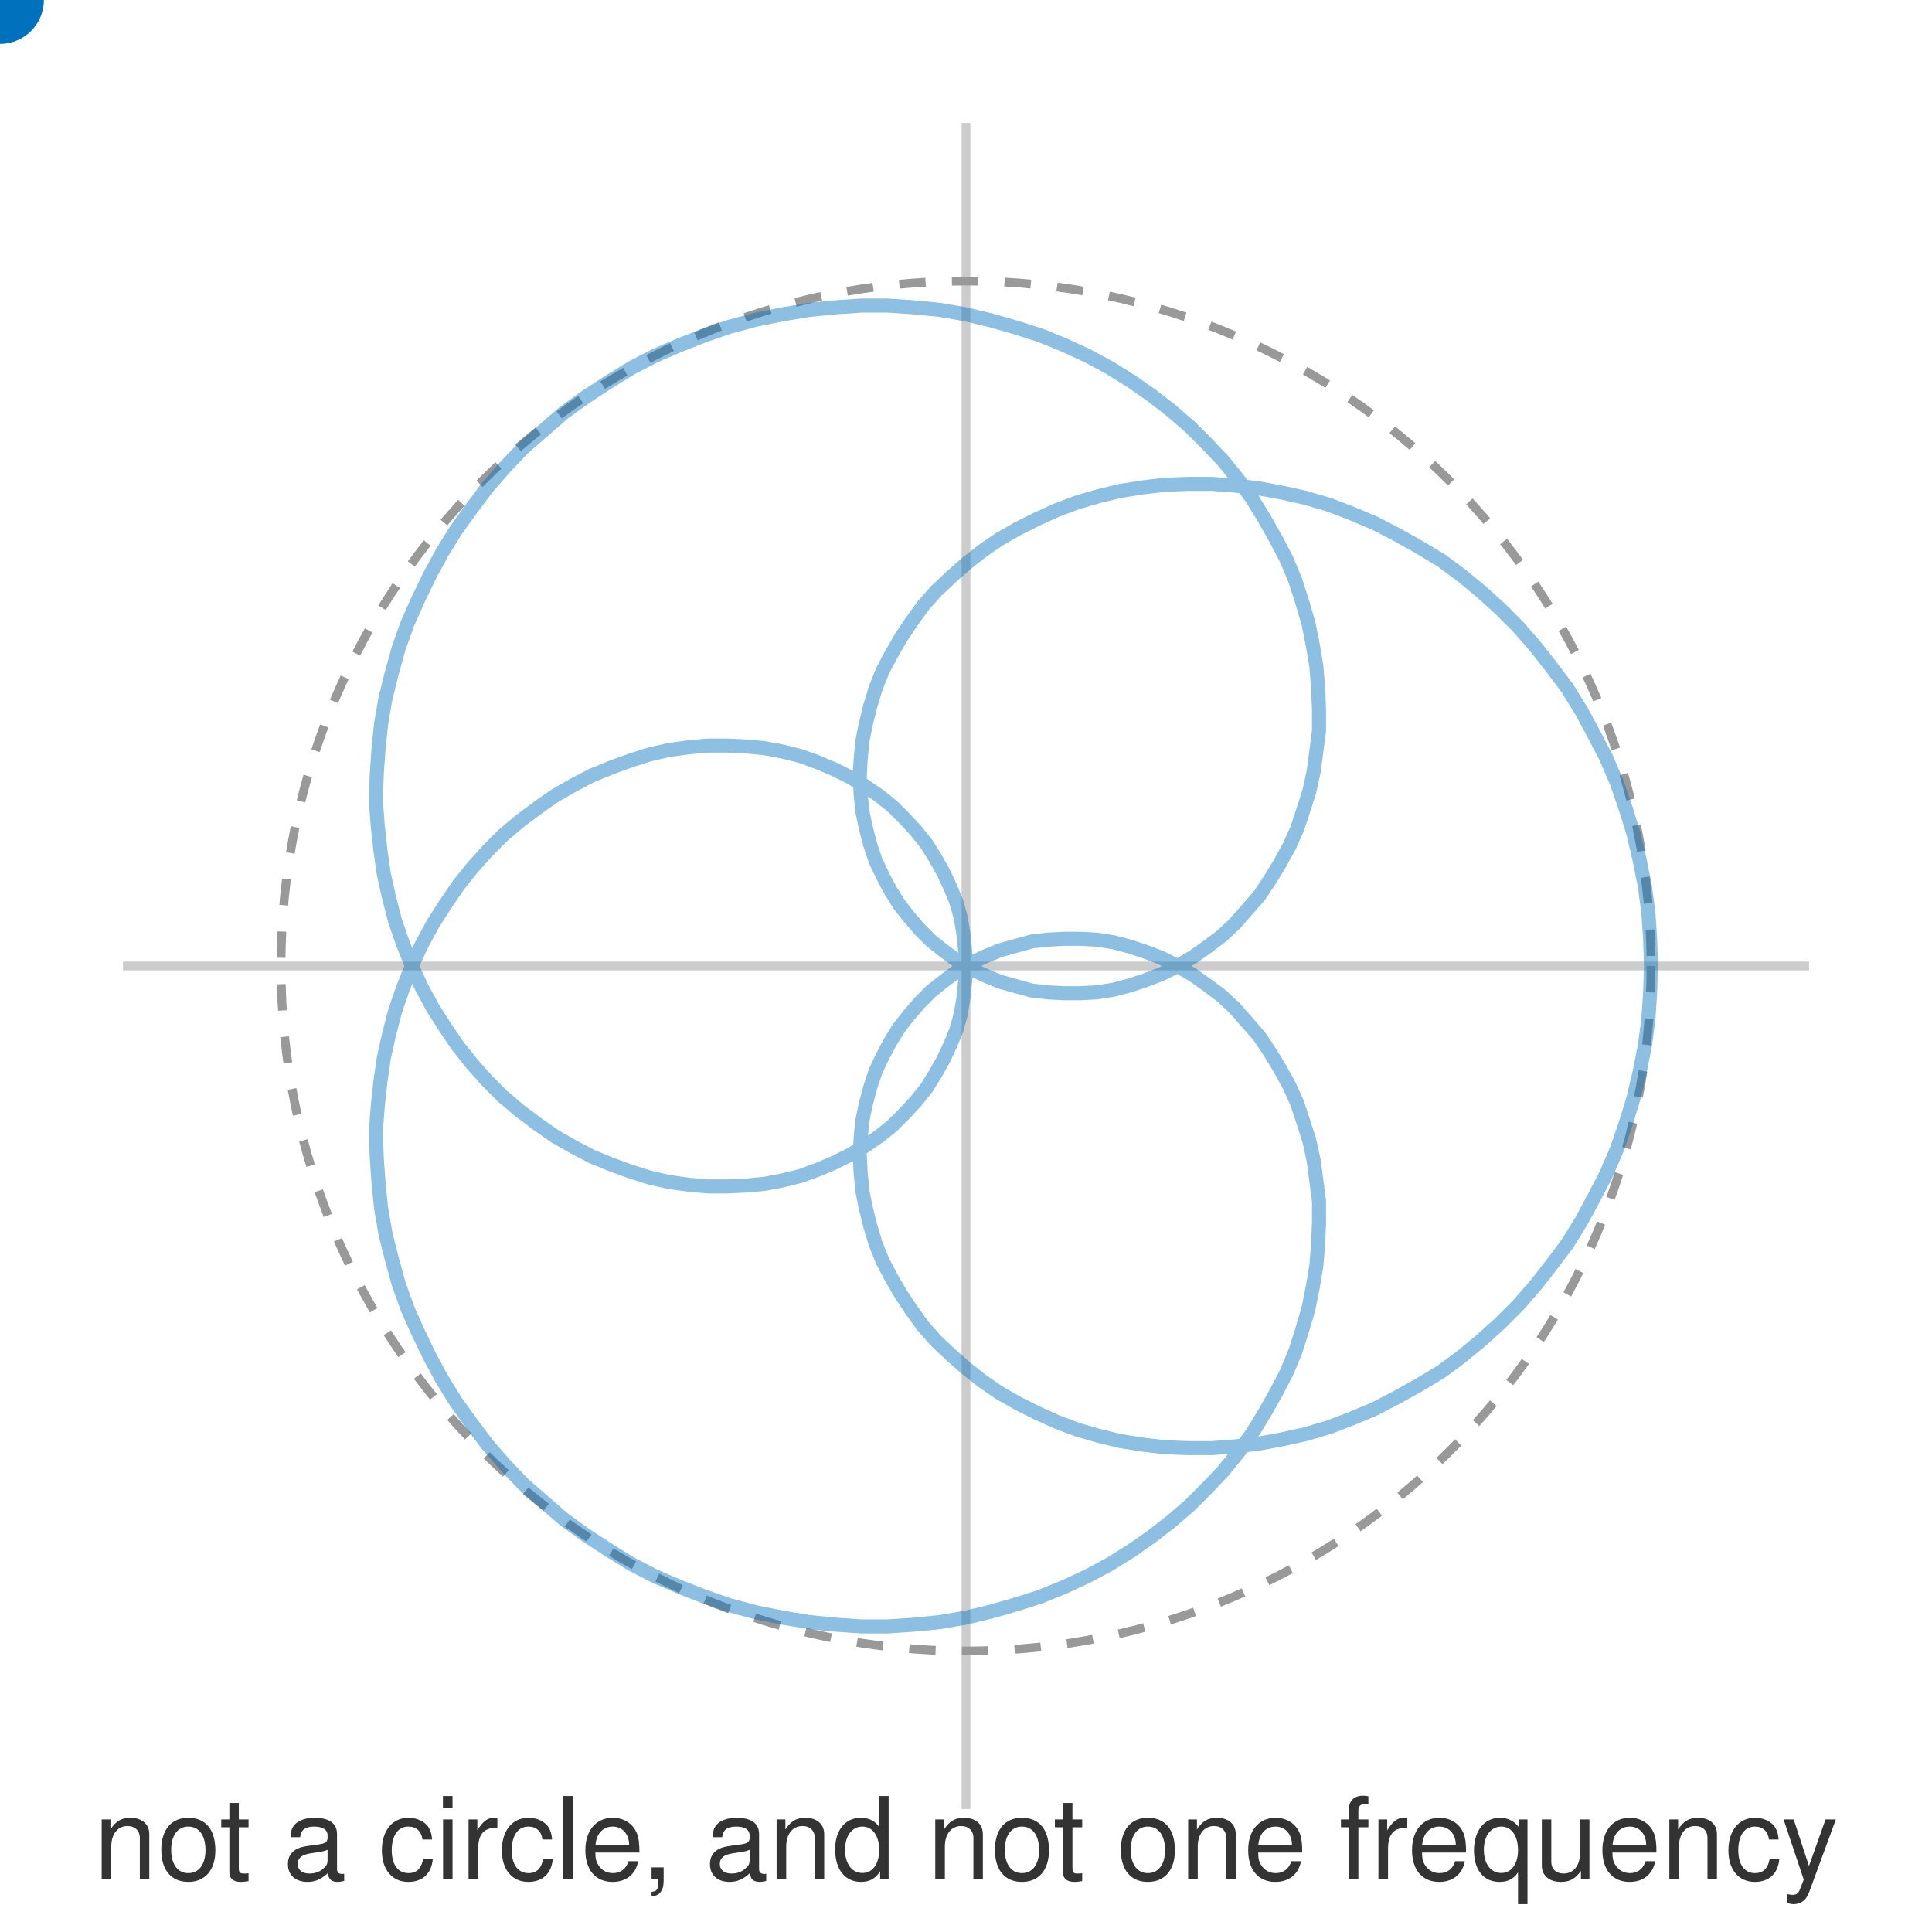
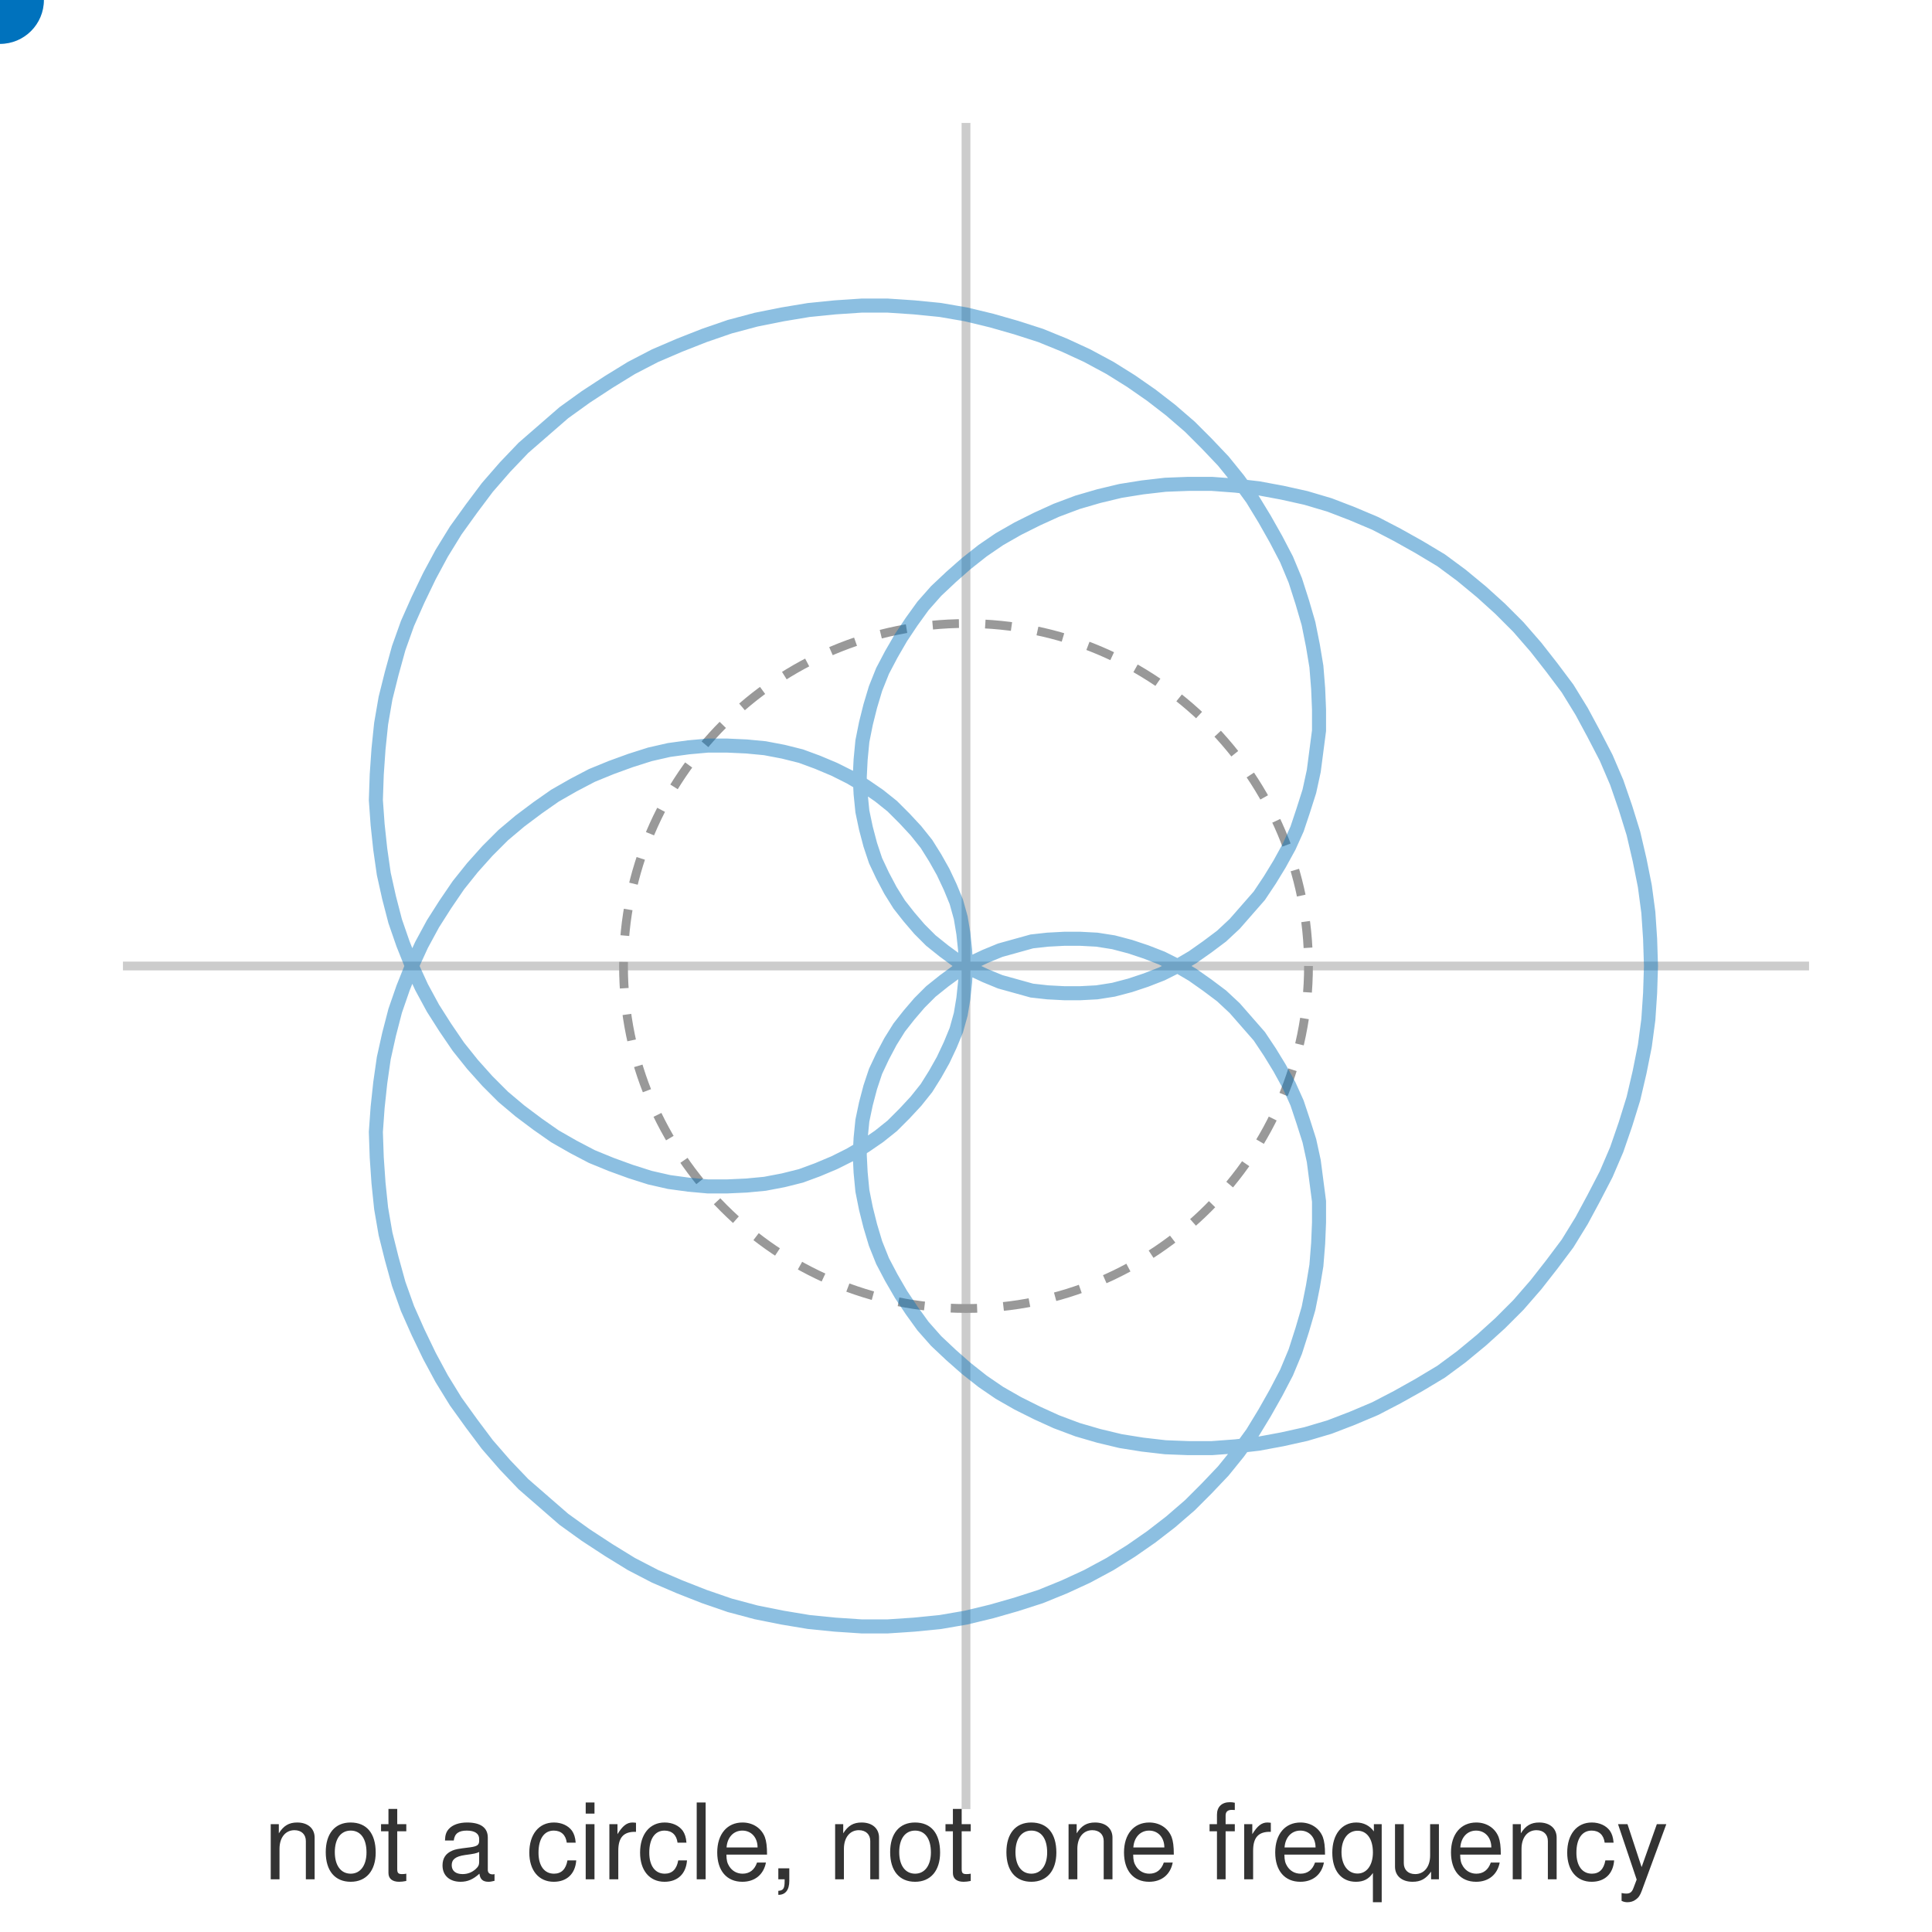
<svg xmlns="http://www.w3.org/2000/svg" viewBox="0 0 220 220" width="220" height="220" role="img" aria-label="non-linear system output">
  <style>
-     .lbl{font-family:Helvetica,Arial,sans-serif;font-size:13px;fill:#333;text-anchor:middle}
+     .lbl{font-family:Helvetica,Arial,sans-serif;font-size:12px;fill:#333;text-anchor:middle}
    .ax{stroke:#ccc;stroke-width:1}
  </style>
  <rect width="220" height="220" fill="#fff" />
  <line class="ax" x1="14" y1="110" x2="206" y2="110" />
  <line class="ax" x1="110" y1="14" x2="110" y2="206" />
-   <circle cx="110" cy="110" r="78" fill="none" stroke="#999999" stroke-dasharray="3 3" stroke-width="1" />
+   <circle cx="110" cy="110" r="39.0" fill="none" stroke="#999999" stroke-dasharray="3 3" stroke-width="1" />
  <path id="tr" d="M 110.0,110.0 L 109.9,108.2 L 109.7,106.3 L 109.4,104.5 L 108.9,102.7 L 108.2,101.0 L 107.4,99.3 L 106.5,97.7 L 105.5,96.1 L 104.3,94.6 L 103.0,93.2 L 101.6,91.8 L 100.1,90.6 L 98.5,89.5 L 96.8,88.5 L 95.0,87.6 L 93.1,86.8 L 91.2,86.1 L 89.2,85.6 L 87.1,85.2 L 85.0,85.0 L 82.8,84.9 L 80.6,84.9 L 78.4,85.1 L 76.2,85.4 L 74.0,85.9 L 71.8,86.6 L 69.6,87.4 L 67.4,88.3 L 65.3,89.4 L 63.2,90.6 L 61.2,92.0 L 59.2,93.5 L 57.3,95.1 L 55.5,96.9 L 53.8,98.8 L 52.2,100.8 L 50.7,103.0 L 49.3,105.2 L 48.0,107.6 L 46.9,110.0 L 45.9,112.5 L 45.0,115.1 L 44.3,117.8 L 43.7,120.5 L 43.3,123.3 L 43.0,126.1 L 42.8,128.9 L 42.9,131.8 L 43.1,134.7 L 43.4,137.6 L 43.9,140.5 L 44.6,143.3 L 45.4,146.2 L 46.4,149.0 L 47.6,151.7 L 48.9,154.4 L 50.3,157.0 L 51.9,159.6 L 53.7,162.1 L 55.5,164.5 L 57.5,166.8 L 59.6,169.0 L 61.9,171.0 L 64.2,173.0 L 66.7,174.8 L 69.3,176.5 L 71.9,178.1 L 74.6,179.5 L 77.4,180.7 L 80.2,181.8 L 83.1,182.8 L 86.1,183.6 L 89.1,184.2 L 92.1,184.7 L 95.1,185.0 L 98.1,185.2 L 101.1,185.2 L 104.1,185.0 L 107.1,184.7 L 110.0,184.2 L 112.9,183.5 L 115.7,182.7 L 118.5,181.8 L 121.2,180.7 L 123.8,179.5 L 126.4,178.1 L 128.8,176.6 L 131.1,175.0 L 133.3,173.3 L 135.5,171.4 L 137.4,169.5 L 139.3,167.5 L 141.0,165.4 L 142.6,163.2 L 144.0,160.9 L 145.3,158.6 L 146.5,156.3 L 147.5,153.9 L 148.3,151.4 L 149.0,149.0 L 149.5,146.5 L 149.9,144.1 L 150.1,141.6 L 150.2,139.2 L 150.2,136.8 L 149.9,134.5 L 149.6,132.2 L 149.1,129.9 L 148.4,127.7 L 147.7,125.6 L 146.8,123.6 L 145.7,121.6 L 144.6,119.8 L 143.4,118.0 L 142.0,116.4 L 140.6,114.8 L 139.1,113.4 L 137.5,112.2 L 135.8,111.0 L 134.1,110.0 L 132.3,109.1 L 130.5,108.4 L 128.7,107.8 L 126.8,107.3 L 124.9,107.0 L 123.0,106.9 L 121.2,106.9 L 119.3,107.0 L 117.5,107.2 L 115.7,107.7 L 113.9,108.2 L 112.2,108.9 L 110.5,109.7 L 109.0,110.6 L 107.5,111.7 L 106.0,112.9 L 104.7,114.2 L 103.5,115.6 L 102.4,117.0 L 101.4,118.6 L 100.5,120.3 L 99.7,122.0 L 99.1,123.8 L 98.6,125.7 L 98.2,127.6 L 98.0,129.6 L 97.9,131.5 L 98.0,133.5 L 98.2,135.6 L 98.6,137.6 L 99.1,139.6 L 99.7,141.6 L 100.5,143.6 L 101.5,145.5 L 102.6,147.4 L 103.8,149.2 L 105.1,151.0 L 106.6,152.7 L 108.3,154.3 L 110.0,155.8 L 111.9,157.3 L 113.8,158.6 L 115.9,159.8 L 118.1,160.9 L 120.3,161.9 L 122.7,162.8 L 125.1,163.5 L 127.6,164.1 L 130.1,164.5 L 132.7,164.8 L 135.3,164.9 L 138.0,164.9 L 140.7,164.7 L 143.3,164.4 L 146.0,163.9 L 148.7,163.3 L 151.4,162.5 L 154.0,161.5 L 156.6,160.4 L 159.1,159.1 L 161.6,157.7 L 164.1,156.2 L 166.4,154.5 L 168.7,152.6 L 170.8,150.7 L 172.9,148.6 L 174.9,146.3 L 176.7,144.0 L 178.5,141.6 L 180.1,139.0 L 181.5,136.4 L 182.9,133.7 L 184.1,130.9 L 185.1,128.0 L 186.0,125.1 L 186.7,122.1 L 187.3,119.1 L 187.7,116.1 L 187.9,113.1 L 188.0,110.0 L 187.9,106.9 L 187.7,103.9 L 187.3,100.9 L 186.7,97.9 L 186.0,94.9 L 185.1,92.0 L 184.1,89.1 L 182.9,86.3 L 181.5,83.6 L 180.1,81.0 L 178.5,78.4 L 176.7,76.0 L 174.9,73.7 L 172.9,71.4 L 170.8,69.3 L 168.7,67.4 L 166.4,65.5 L 164.1,63.8 L 161.6,62.3 L 159.1,60.9 L 156.6,59.6 L 154.0,58.5 L 151.4,57.5 L 148.7,56.7 L 146.0,56.1 L 143.3,55.6 L 140.7,55.3 L 138.0,55.1 L 135.3,55.1 L 132.7,55.2 L 130.1,55.5 L 127.6,55.9 L 125.1,56.5 L 122.7,57.2 L 120.3,58.1 L 118.1,59.1 L 115.9,60.2 L 113.8,61.4 L 111.9,62.7 L 110.0,64.2 L 108.3,65.7 L 106.6,67.3 L 105.1,69.0 L 103.8,70.8 L 102.6,72.6 L 101.5,74.5 L 100.5,76.4 L 99.7,78.4 L 99.1,80.4 L 98.6,82.4 L 98.2,84.4 L 98.0,86.5 L 97.9,88.5 L 98.0,90.4 L 98.2,92.4 L 98.6,94.3 L 99.1,96.2 L 99.7,98.0 L 100.5,99.7 L 101.4,101.4 L 102.4,103.0 L 103.5,104.4 L 104.7,105.8 L 106.0,107.1 L 107.5,108.3 L 109.0,109.4 L 110.5,110.3 L 112.2,111.1 L 113.9,111.8 L 115.7,112.3 L 117.5,112.8 L 119.3,113.0 L 121.2,113.1 L 123.0,113.1 L 124.9,113.0 L 126.8,112.7 L 128.7,112.2 L 130.5,111.6 L 132.3,110.9 L 134.1,110.0 L 135.8,109.0 L 137.5,107.8 L 139.1,106.6 L 140.6,105.2 L 142.0,103.6 L 143.4,102.0 L 144.6,100.2 L 145.7,98.4 L 146.8,96.4 L 147.7,94.4 L 148.4,92.3 L 149.1,90.1 L 149.6,87.8 L 149.9,85.5 L 150.2,83.2 L 150.2,80.8 L 150.1,78.4 L 149.9,75.9 L 149.5,73.5 L 149.0,71.0 L 148.3,68.6 L 147.5,66.1 L 146.5,63.7 L 145.3,61.4 L 144.0,59.1 L 142.6,56.8 L 141.0,54.6 L 139.3,52.5 L 137.4,50.5 L 135.5,48.6 L 133.3,46.7 L 131.1,45.0 L 128.8,43.4 L 126.4,41.9 L 123.8,40.5 L 121.2,39.3 L 118.5,38.2 L 115.7,37.3 L 112.9,36.5 L 110.0,35.8 L 107.1,35.3 L 104.1,35.0 L 101.1,34.8 L 98.1,34.8 L 95.1,35.0 L 92.1,35.3 L 89.1,35.8 L 86.1,36.4 L 83.1,37.2 L 80.2,38.2 L 77.4,39.3 L 74.6,40.5 L 71.9,41.9 L 69.3,43.5 L 66.7,45.2 L 64.2,47.0 L 61.9,49.0 L 59.6,51.0 L 57.5,53.2 L 55.5,55.5 L 53.7,57.9 L 51.9,60.4 L 50.3,63.0 L 48.9,65.6 L 47.6,68.3 L 46.4,71.0 L 45.4,73.8 L 44.6,76.7 L 43.9,79.5 L 43.4,82.4 L 43.1,85.3 L 42.9,88.2 L 42.8,91.1 L 43.0,93.9 L 43.3,96.7 L 43.7,99.5 L 44.3,102.2 L 45.0,104.9 L 45.9,107.5 L 46.9,110.0 L 48.0,112.4 L 49.3,114.8 L 50.7,117.0 L 52.2,119.2 L 53.8,121.2 L 55.5,123.1 L 57.3,124.9 L 59.2,126.5 L 61.2,128.0 L 63.2,129.4 L 65.3,130.6 L 67.4,131.7 L 69.6,132.6 L 71.8,133.4 L 74.0,134.1 L 76.2,134.6 L 78.4,134.9 L 80.6,135.1 L 82.8,135.1 L 85.0,135.0 L 87.1,134.8 L 89.2,134.4 L 91.2,133.9 L 93.1,133.2 L 95.0,132.4 L 96.8,131.5 L 98.5,130.5 L 100.1,129.4 L 101.6,128.2 L 103.0,126.8 L 104.3,125.4 L 105.5,123.9 L 106.5,122.3 L 107.4,120.7 L 108.2,119.0 L 108.9,117.3 L 109.4,115.5 L 109.7,113.7 L 109.9,111.8 L 110.0,110.0 Z" fill="none" stroke="#0072BD" stroke-width="1.6" opacity="0.45" />
  <circle r="5" fill="#0072BD">
    <animateMotion dur="8s" repeatCount="indefinite">
      <mpath href="#tr" />
    </animateMotion>
  </circle>
-   <text class="lbl" x="110" y="214">not a circle, and not one frequency</text>
+   <text class="lbl" x="110" y="214">not a circle, not one frequency</text>
</svg>
